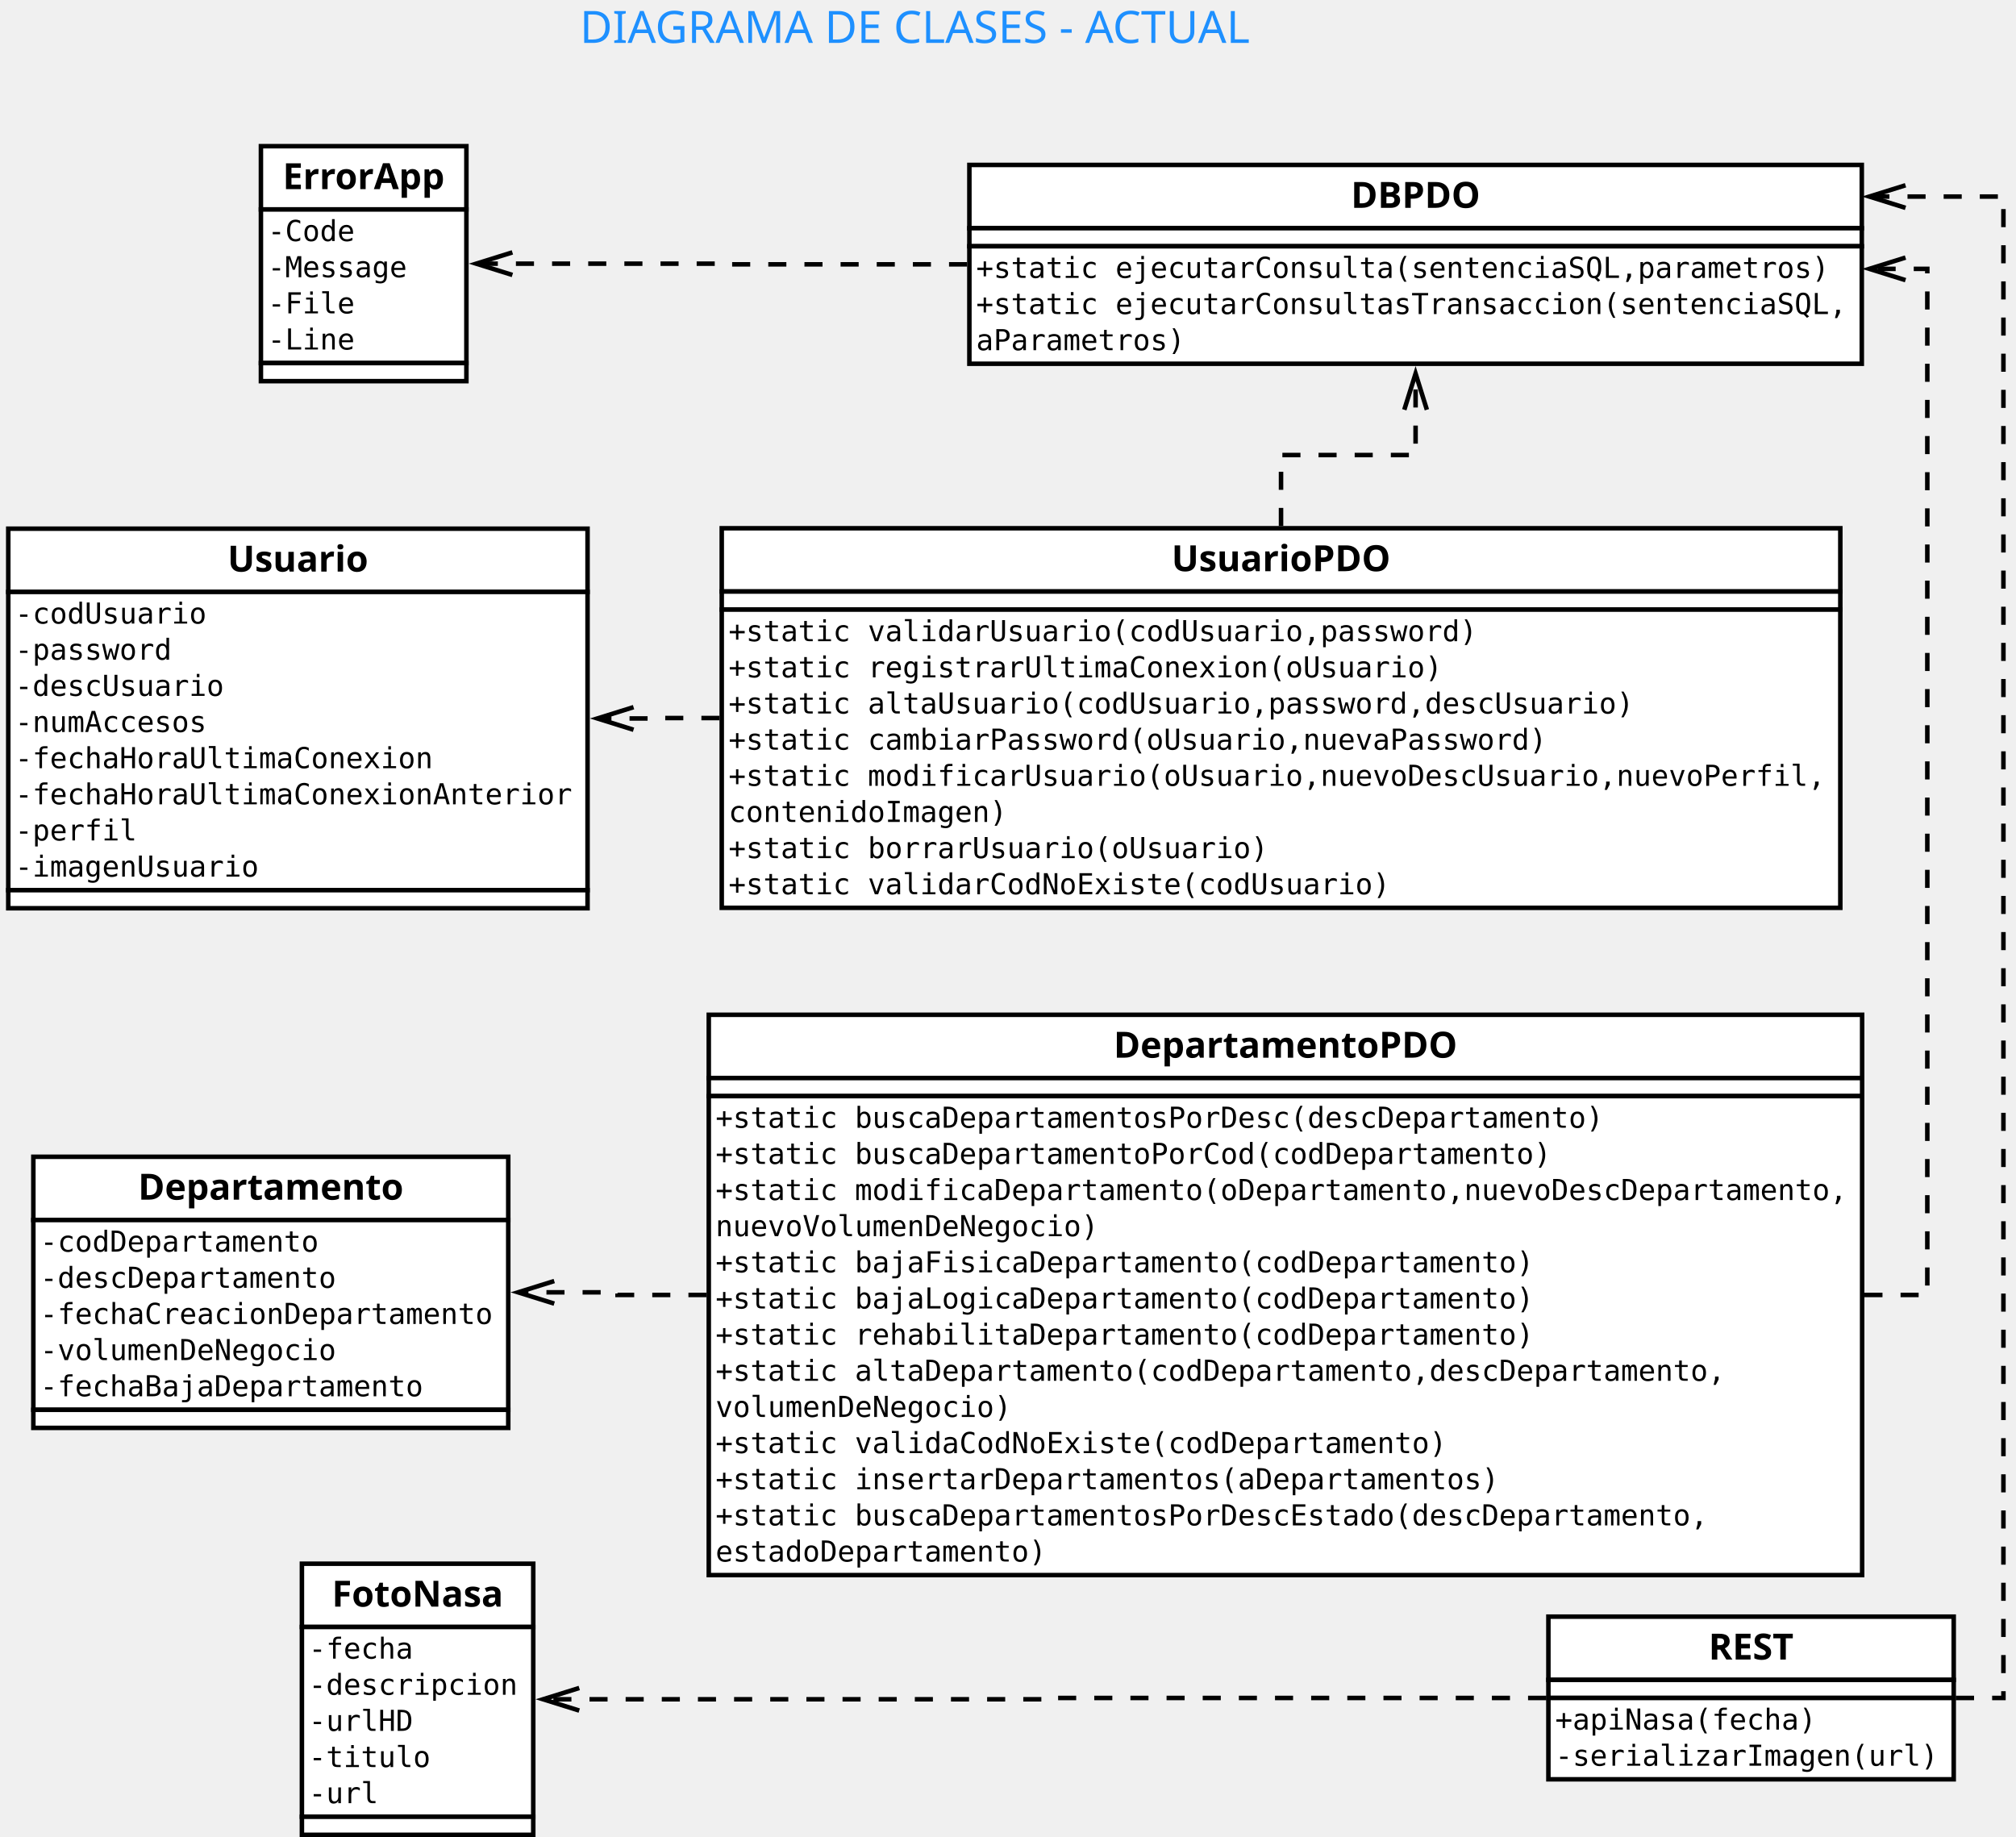
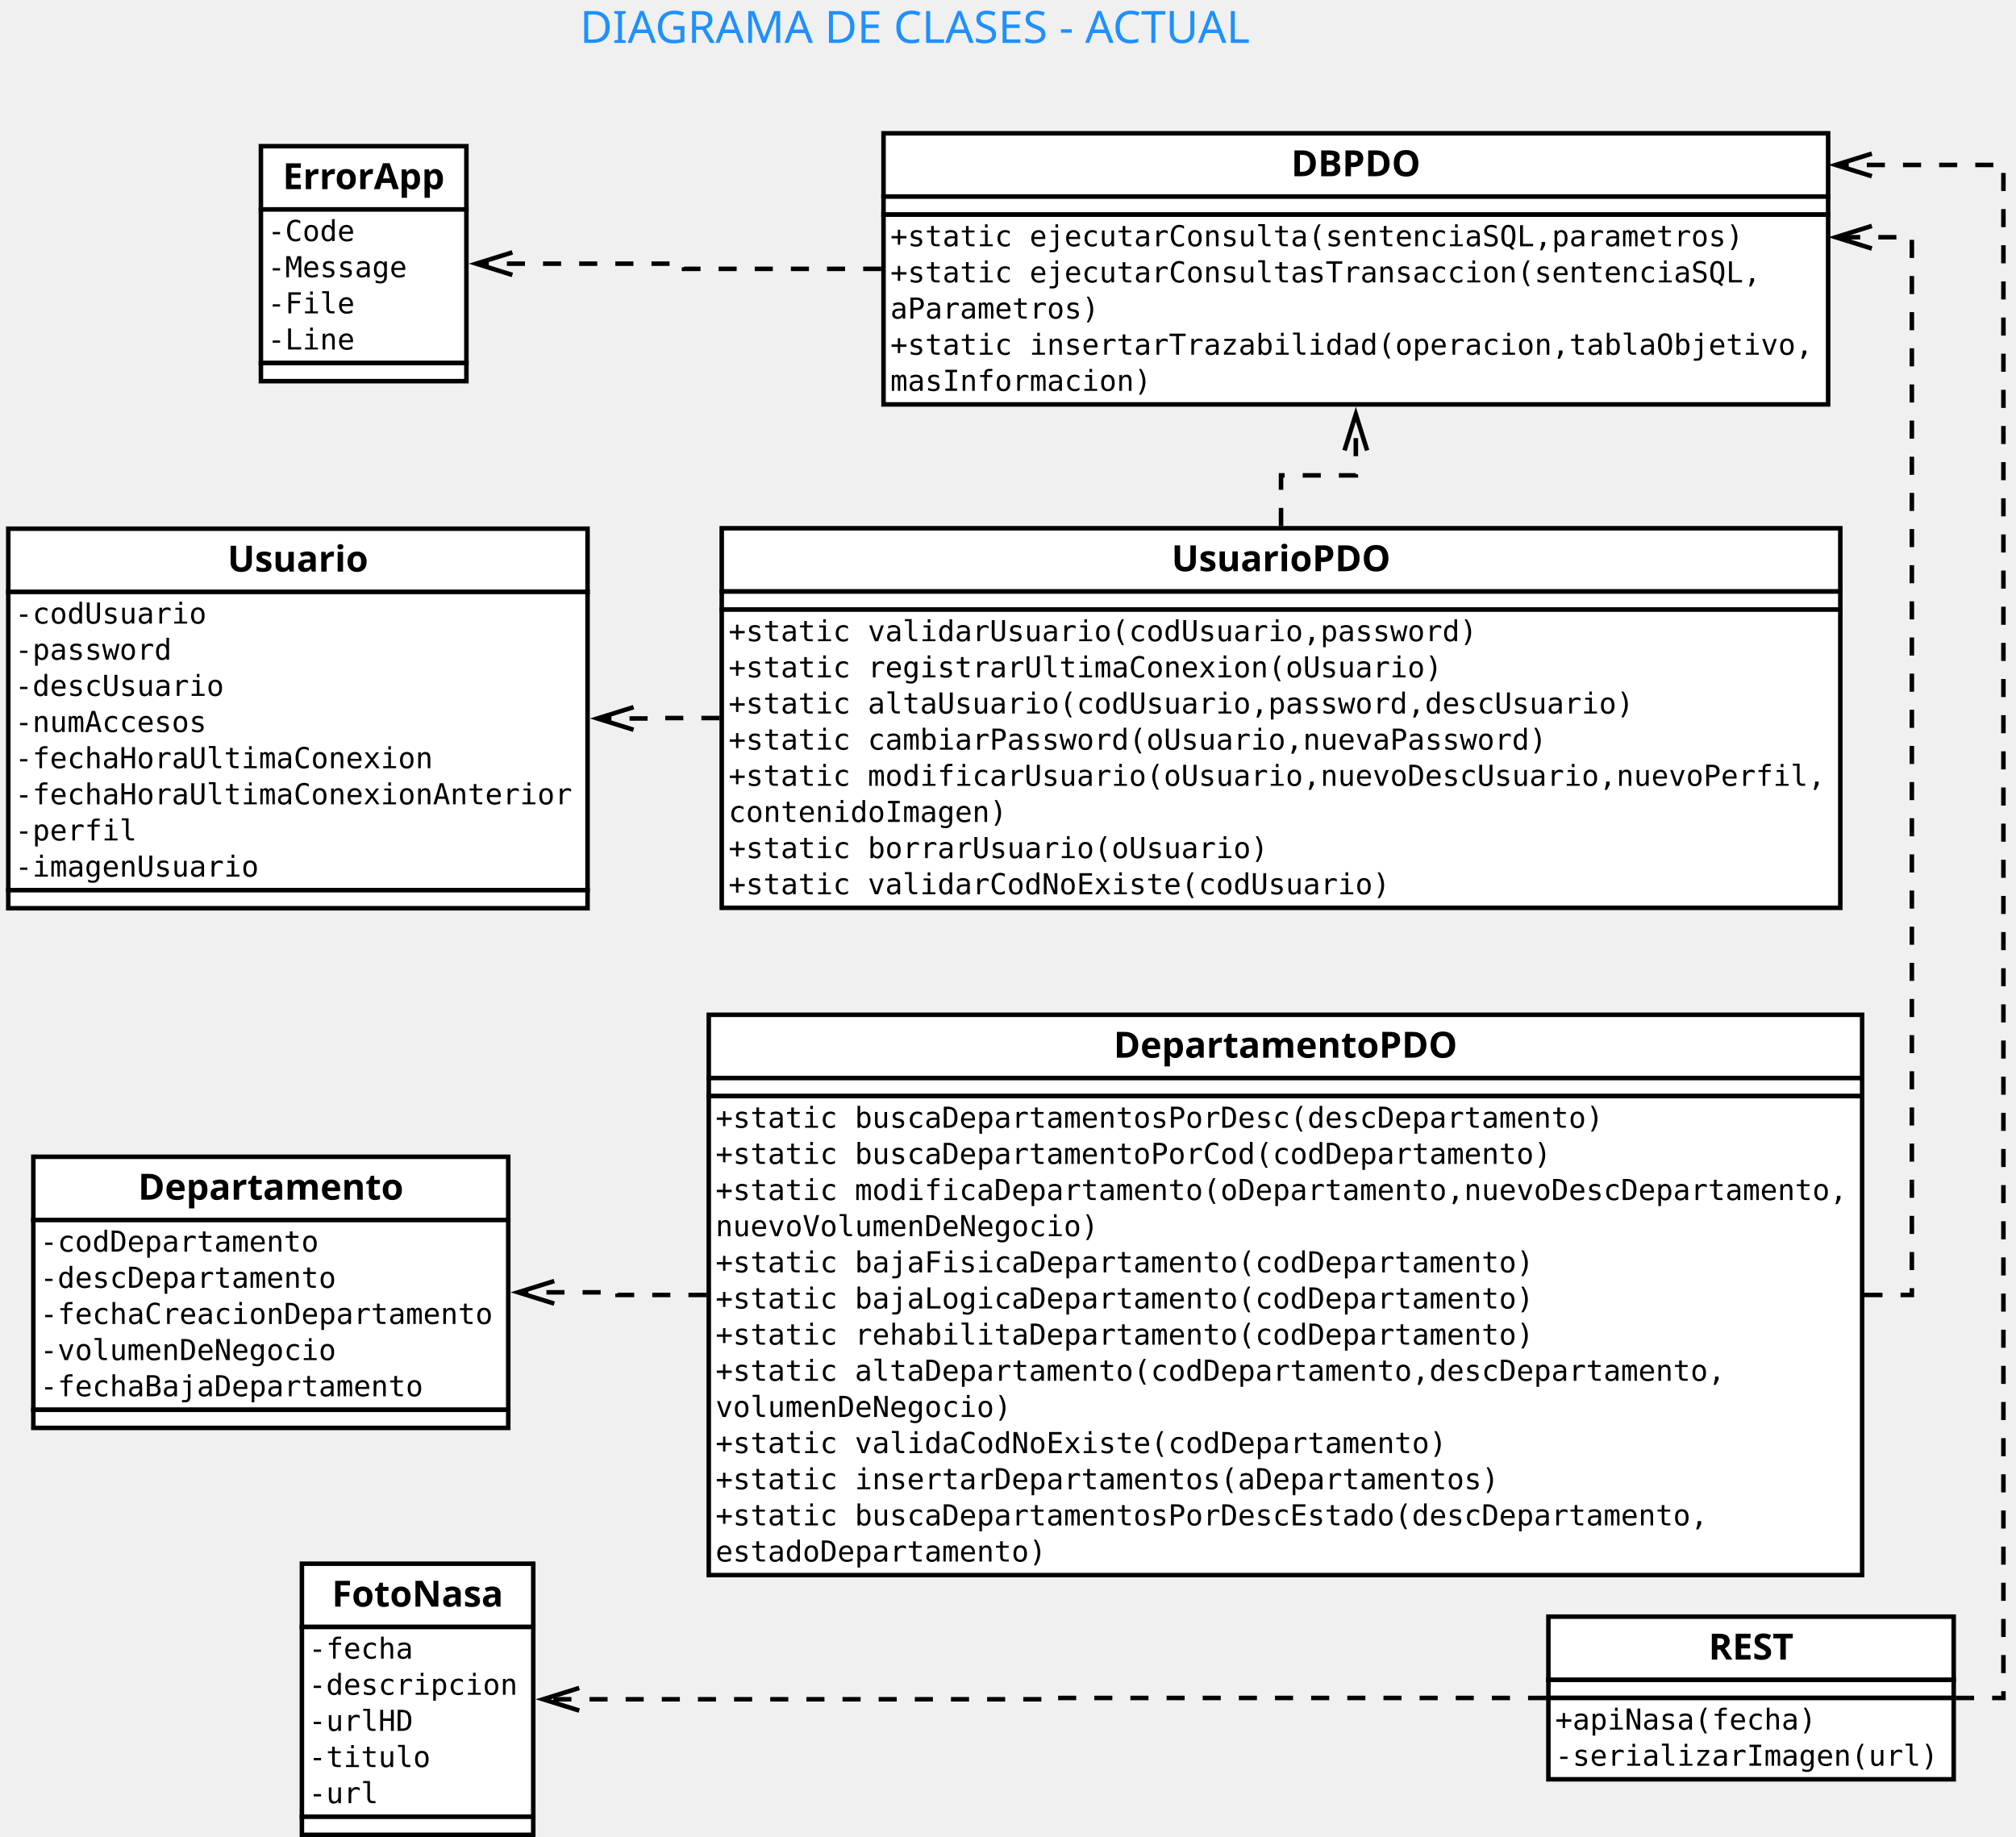
<svg xmlns="http://www.w3.org/2000/svg" width="45cm" height="41cm" viewBox="62 0 887 813">
  <g>
    <rect style="fill: #ffffff" x="378.798" y="233.812" width="495.1" height="28" />
    <rect style="fill: none; fill-opacity:0; stroke-width: 2; stroke: #000000" x="378.798" y="233.812" width="495.1" height="28" />
    <text font-size="16" style="fill: #000000;text-anchor:middle;font-family:sans-serif;font-style:normal;font-weight:700" x="626.348" y="252.812">UsuarioPDO</text>
    <rect style="fill: #ffffff" x="378.798" y="261.812" width="495.1" height="8" />
    <rect style="fill: none; fill-opacity:0; stroke-width: 2; stroke: #000000" x="378.798" y="261.812" width="495.1" height="8" />
    <rect style="fill: #ffffff" x="378.798" y="269.812" width="495.1" height="132" />
    <rect style="fill: none; fill-opacity:0; stroke-width: 2; stroke: #000000" x="378.798" y="269.812" width="495.1" height="132" />
    <text font-size="12.8" style="fill: #000000;text-anchor:start;font-family:monospace;font-style:normal;font-weight:normal" x="381.798" y="283.812">+static validarUsuario(codUsuario,password)</text>
    <text font-size="12.8" style="fill: #000000;text-anchor:start;font-family:monospace;font-style:normal;font-weight:normal" x="381.798" y="299.812">+static registrarUltimaConexion(oUsuario)</text>
    <text font-size="12.8" style="fill: #000000;text-anchor:start;font-family:monospace;font-style:normal;font-weight:normal" x="381.798" y="315.812">+static altaUsuario(codUsuario,password,descUsuario)</text>
    <text font-size="12.8" style="fill: #000000;text-anchor:start;font-family:monospace;font-style:normal;font-weight:normal" x="381.798" y="331.812">+static cambiarPassword(oUsuario,nuevaPassword)</text>
    <text font-size="12.8" style="fill: #000000;text-anchor:start;font-family:monospace;font-style:normal;font-weight:normal" x="381.798" y="347.812">+static modificarUsuario(oUsuario,nuevoDescUsuario,nuevoPerfil,</text>
    <text font-size="12.8" style="fill: #000000;text-anchor:start;font-family:monospace;font-style:normal;font-weight:normal" x="381.798" y="363.812">                         contenidoImagen)</text>
    <text font-size="12.8" style="fill: #000000;text-anchor:start;font-family:monospace;font-style:normal;font-weight:normal" x="381.798" y="379.812">+static borrarUsuario(oUsuario)</text>
    <text font-size="12.8" style="fill: #000000;text-anchor:start;font-family:monospace;font-style:normal;font-weight:normal" x="381.798" y="395.812">+static validarCodNoExiste(codUsuario)</text>
  </g>
  <g>
    <rect style="fill: #ffffff" x="63" y="234" width="256.4" height="28" />
    <rect style="fill: none; fill-opacity:0; stroke-width: 2; stroke: #000000" x="63" y="234" width="256.4" height="28" />
    <text font-size="16" style="fill: #000000;text-anchor:middle;font-family:sans-serif;font-style:normal;font-weight:700" x="191.2" y="253">Usuario</text>
    <rect style="fill: #ffffff" x="63" y="262" width="256.4" height="132" />
    <rect style="fill: none; fill-opacity:0; stroke-width: 2; stroke: #000000" x="63" y="262" width="256.4" height="132" />
    <text font-size="12.8" style="fill: #000000;text-anchor:start;font-family:monospace;font-style:normal;font-weight:normal" x="66" y="276">-codUsuario</text>
    <text font-size="12.8" style="fill: #000000;text-anchor:start;font-family:monospace;font-style:normal;font-weight:normal" x="66" y="292">-password</text>
    <text font-size="12.8" style="fill: #000000;text-anchor:start;font-family:monospace;font-style:normal;font-weight:normal" x="66" y="308">-descUsuario</text>
    <text font-size="12.8" style="fill: #000000;text-anchor:start;font-family:monospace;font-style:normal;font-weight:normal" x="66" y="324">-numAccesos</text>
    <text font-size="12.8" style="fill: #000000;text-anchor:start;font-family:monospace;font-style:normal;font-weight:normal" x="66" y="340">-fechaHoraUltimaConexion</text>
    <text font-size="12.8" style="fill: #000000;text-anchor:start;font-family:monospace;font-style:normal;font-weight:normal" x="66" y="356">-fechaHoraUltimaConexionAnterior</text>
    <text font-size="12.8" style="fill: #000000;text-anchor:start;font-family:monospace;font-style:normal;font-weight:normal" x="66" y="372">-perfil</text>
    <text font-size="12.8" style="fill: #000000;text-anchor:start;font-family:monospace;font-style:normal;font-weight:normal" x="66" y="388">-imagenUsuario</text>
    <rect style="fill: #ffffff" x="63" y="394" width="256.4" height="8" />
    <rect style="fill: none; fill-opacity:0; stroke-width: 2; stroke: #000000" x="63" y="394" width="256.4" height="8" />
  </g>
  <g>
    <rect style="fill: #ffffff" x="174.827" y="64.703" width="90.95" height="28" />
    <rect style="fill: none; fill-opacity:0; stroke-width: 2; stroke: #000000" x="174.827" y="64.703" width="90.95" height="28" />
    <text font-size="16" style="fill: #000000;text-anchor:middle;font-family:sans-serif;font-style:normal;font-weight:700" x="220.302" y="83.703">ErrorApp</text>
    <rect style="fill: #ffffff" x="174.827" y="92.703" width="90.95" height="68" />
    <rect style="fill: none; fill-opacity:0; stroke-width: 2; stroke: #000000" x="174.827" y="92.703" width="90.95" height="68" />
    <text font-size="12.8" style="fill: #000000;text-anchor:start;font-family:monospace;font-style:normal;font-weight:normal" x="177.827" y="106.703">-Code</text>
    <text font-size="12.8" style="fill: #000000;text-anchor:start;font-family:monospace;font-style:normal;font-weight:normal" x="177.827" y="122.703">-Message</text>
    <text font-size="12.8" style="fill: #000000;text-anchor:start;font-family:monospace;font-style:normal;font-weight:normal" x="177.827" y="138.703">-File</text>
    <text font-size="12.8" style="fill: #000000;text-anchor:start;font-family:monospace;font-style:normal;font-weight:normal" x="177.827" y="154.703">-Line</text>
    <rect style="fill: #ffffff" x="174.827" y="160.703" width="90.95" height="8" />
    <rect style="fill: none; fill-opacity:0; stroke-width: 2; stroke: #000000" x="174.827" y="160.703" width="90.95" height="8" />
  </g>
  <g>
-     <rect style="fill: #ffffff" x="488.404" y="73" width="395" height="28" />
-     <rect style="fill: none; fill-opacity:0; stroke-width: 2; stroke: #000000" x="488.404" y="73" width="395" height="28" />
-     <text font-size="16" style="fill: #000000;text-anchor:middle;font-family:sans-serif;font-style:normal;font-weight:700" x="685.904" y="92">DBPDO</text>
-     <rect style="fill: #ffffff" x="488.404" y="101" width="395" height="8" />
-     <rect style="fill: none; fill-opacity:0; stroke-width: 2; stroke: #000000" x="488.404" y="101" width="395" height="8" />
-     <rect style="fill: #ffffff" x="488.404" y="109" width="395" height="52" />
-     <rect style="fill: none; fill-opacity:0; stroke-width: 2; stroke: #000000" x="488.404" y="109" width="395" height="52" />
-     <text font-size="12.8" style="fill: #000000;text-anchor:start;font-family:monospace;font-style:normal;font-weight:normal" x="491.404" y="123">+static ejecutarConsulta(sentenciaSQL,parametros)</text>
-     <text font-size="12.8" style="fill: #000000;text-anchor:start;font-family:monospace;font-style:normal;font-weight:normal" x="491.404" y="139">+static ejecutarConsultasTransaccion(sentenciaSQL,</text>
-     <text font-size="12.8" style="fill: #000000;text-anchor:start;font-family:monospace;font-style:normal;font-weight:normal" x="491.404" y="155">                                     aParametros)</text>
+     <rect style="fill: #ffffff" x="450.404" y="59" width="418.1" height="28" />
+     <rect style="fill: none; fill-opacity:0; stroke-width: 2; stroke: #000000" x="450.404" y="59" width="418.1" height="28" />
+     <text font-size="16" style="fill: #000000;text-anchor:middle;font-family:sans-serif;font-style:normal;font-weight:700" x="659.454" y="78">DBPDO</text>
+     <rect style="fill: #ffffff" x="450.404" y="87" width="418.1" height="8" />
+     <rect style="fill: none; fill-opacity:0; stroke-width: 2; stroke: #000000" x="450.404" y="87" width="418.1" height="8" />
+     <rect style="fill: #ffffff" x="450.404" y="95" width="418.1" height="84" />
+     <rect style="fill: none; fill-opacity:0; stroke-width: 2; stroke: #000000" x="450.404" y="95" width="418.1" height="84" />
+     <text font-size="12.8" style="fill: #000000;text-anchor:start;font-family:monospace;font-style:normal;font-weight:normal" x="453.404" y="109">+static ejecutarConsulta(sentenciaSQL,parametros)</text>
+     <text font-size="12.8" style="fill: #000000;text-anchor:start;font-family:monospace;font-style:normal;font-weight:normal" x="453.404" y="125">+static ejecutarConsultasTransaccion(sentenciaSQL,</text>
+     <text font-size="12.8" style="fill: #000000;text-anchor:start;font-family:monospace;font-style:normal;font-weight:normal" x="453.404" y="141">                                     aParametros)</text>
+     <text font-size="12.8" style="fill: #000000;text-anchor:start;font-family:monospace;font-style:normal;font-weight:normal" x="453.404" y="157">+static insertarTrazabilidad(operacion,tablaObjetivo,</text>
+     <text font-size="12.8" style="fill: #000000;text-anchor:start;font-family:monospace;font-style:normal;font-weight:normal" x="453.404" y="173">                             masInformacion)</text>
  </g>
  <g>
-     <polyline style="fill: none; fill-opacity:0; stroke-width: 2; stroke-dasharray: 8; stroke: #000000" points="626.348,232.807 626.348,201.406 685.904,201.406 685.904,168.711 " />
-     <polyline style="fill: none; fill-opacity:0; stroke-width: 2; stroke: #000000" points="690.904,181.358 685.904,165.358 680.904,181.358 " />
+     <polyline style="fill: none; fill-opacity:0; stroke-width: 2; stroke-dasharray: 8; stroke: #000000" points="626.348,232.807 626.348,210.407 659.454,210.407 659.454,186.713 " />
+     <polyline style="fill: none; fill-opacity:0; stroke-width: 2; stroke: #000000" points="664.454,199.36 659.454,183.36 654.454,199.36 " />
  </g>
  <g>
    <polyline style="fill: none; fill-opacity:0; stroke-width: 2; stroke-dasharray: 8; stroke: #000000" points="377.79,317.812 353.099,317.812 353.099,318 327.113,318 " />
    <polyline style="fill: none; fill-opacity:0; stroke-width: 2; stroke: #000000" points="339.76,313 323.76,318 339.76,323 " />
  </g>
  <g>
-     <polyline style="fill: none; fill-opacity:0; stroke-width: 2; stroke-dasharray: 8; stroke: #000000" points="487.398,117 381.091,117 381.091,116.703 273.488,116.703 " />
+     <polyline style="fill: none; fill-opacity:0; stroke-width: 2; stroke-dasharray: 8; stroke: #000000" points="449.398,119 362.09,119 362.09,116.703 273.488,116.703 " />
    <polyline style="fill: none; fill-opacity:0; stroke-width: 2; stroke: #000000" points="286.136,111.703 270.136,116.703 286.136,121.703 " />
  </g>
  <text font-size="19.756" style="fill: #1e90ff;text-anchor:start;font-family:sans-serif;font-style:normal;font-weight:normal" x="316" y="19">
    <tspan x="316" y="19">DIAGRAMA DE CLASES - ACTUAL</tspan>
  </text>
  <g>
    <rect style="fill: #ffffff" x="74.102" y="512" width="210.2" height="28" />
    <rect style="fill: none; fill-opacity:0; stroke-width: 2; stroke: #000000" x="74.102" y="512" width="210.2" height="28" />
    <text font-size="16" style="fill: #000000;text-anchor:middle;font-family:sans-serif;font-style:normal;font-weight:700" x="179.202" y="531">Departamento</text>
    <rect style="fill: #ffffff" x="74.102" y="540" width="210.2" height="84" />
    <rect style="fill: none; fill-opacity:0; stroke-width: 2; stroke: #000000" x="74.102" y="540" width="210.2" height="84" />
    <text font-size="12.8" style="fill: #000000;text-anchor:start;font-family:monospace;font-style:normal;font-weight:normal" x="77.102" y="554">-codDepartamento</text>
    <text font-size="12.8" style="fill: #000000;text-anchor:start;font-family:monospace;font-style:normal;font-weight:normal" x="77.102" y="570">-descDepartamento</text>
    <text font-size="12.8" style="fill: #000000;text-anchor:start;font-family:monospace;font-style:normal;font-weight:normal" x="77.102" y="586">-fechaCreacionDepartamento</text>
    <text font-size="12.8" style="fill: #000000;text-anchor:start;font-family:monospace;font-style:normal;font-weight:normal" x="77.102" y="602">-volumenDeNegocio</text>
    <text font-size="12.8" style="fill: #000000;text-anchor:start;font-family:monospace;font-style:normal;font-weight:normal" x="77.102" y="618">-fechaBajaDepartamento</text>
    <rect style="fill: #ffffff" x="74.102" y="624" width="210.2" height="8" />
    <rect style="fill: none; fill-opacity:0; stroke-width: 2; stroke: #000000" x="74.102" y="624" width="210.2" height="8" />
  </g>
  <g>
    <rect style="fill: #ffffff" x="373.056" y="449.156" width="510.5" height="28" />
    <rect style="fill: none; fill-opacity:0; stroke-width: 2; stroke: #000000" x="373.056" y="449.156" width="510.5" height="28" />
    <text font-size="16" style="fill: #000000;text-anchor:middle;font-family:sans-serif;font-style:normal;font-weight:700" x="628.306" y="468.156">DepartamentoPDO</text>
    <rect style="fill: #ffffff" x="373.056" y="477.156" width="510.5" height="8" />
    <rect style="fill: none; fill-opacity:0; stroke-width: 2; stroke: #000000" x="373.056" y="477.156" width="510.5" height="8" />
    <rect style="fill: #ffffff" x="373.056" y="485.156" width="510.5" height="212" />
    <rect style="fill: none; fill-opacity:0; stroke-width: 2; stroke: #000000" x="373.056" y="485.156" width="510.5" height="212" />
    <text font-size="12.8" style="fill: #000000;text-anchor:start;font-family:monospace;font-style:normal;font-weight:normal" x="376.056" y="499.156">+static buscaDepartamentosPorDesc(descDepartamento)</text>
    <text font-size="12.8" style="fill: #000000;text-anchor:start;font-family:monospace;font-style:normal;font-weight:normal" x="376.056" y="515.156">+static buscaDepartamentoPorCod(codDepartamento)</text>
    <text font-size="12.8" style="fill: #000000;text-anchor:start;font-family:monospace;font-style:normal;font-weight:normal" x="376.056" y="531.156">+static modificaDepartamento(oDepartamento,nuevoDescDepartamento,</text>
    <text font-size="12.8" style="fill: #000000;text-anchor:start;font-family:monospace;font-style:normal;font-weight:normal" x="376.056" y="547.156">                             nuevoVolumenDeNegocio)</text>
    <text font-size="12.8" style="fill: #000000;text-anchor:start;font-family:monospace;font-style:normal;font-weight:normal" x="376.056" y="563.156">+static bajaFisicaDepartamento(codDepartamento)</text>
    <text font-size="12.8" style="fill: #000000;text-anchor:start;font-family:monospace;font-style:normal;font-weight:normal" x="376.056" y="579.156">+static bajaLogicaDepartamento(codDepartamento)</text>
    <text font-size="12.8" style="fill: #000000;text-anchor:start;font-family:monospace;font-style:normal;font-weight:normal" x="376.056" y="595.156">+static rehabilitaDepartamento(codDepartamento)</text>
    <text font-size="12.8" style="fill: #000000;text-anchor:start;font-family:monospace;font-style:normal;font-weight:normal" x="376.056" y="611.156">+static altaDepartamento(codDepartamento,descDepartamento,</text>
    <text font-size="12.8" style="fill: #000000;text-anchor:start;font-family:monospace;font-style:normal;font-weight:normal" x="376.056" y="627.156">                         volumenDeNegocio)</text>
    <text font-size="12.8" style="fill: #000000;text-anchor:start;font-family:monospace;font-style:normal;font-weight:normal" x="376.056" y="643.156">+static validaCodNoExiste(codDepartamento)</text>
    <text font-size="12.8" style="fill: #000000;text-anchor:start;font-family:monospace;font-style:normal;font-weight:normal" x="376.056" y="659.156">+static insertarDepartamentos(aDepartamentos)</text>
    <text font-size="12.8" style="fill: #000000;text-anchor:start;font-family:monospace;font-style:normal;font-weight:normal" x="376.056" y="675.156">+static buscaDepartamentosPorDescEstado(descDepartamento,</text>
    <text font-size="12.8" style="fill: #000000;text-anchor:start;font-family:monospace;font-style:normal;font-weight:normal" x="376.056" y="691.156">                                        estadoDepartamento)</text>
  </g>
  <g>
    <polyline style="fill: none; fill-opacity:0; stroke-width: 2; stroke-dasharray: 8; stroke: #000000" points="372.048,573.156 332.678,573.156 332.678,572 292.014,572 " />
    <polyline style="fill: none; fill-opacity:0; stroke-width: 2; stroke: #000000" points="304.661,567 288.661,572 304.661,577 " />
  </g>
  <g>
-     <polyline style="fill: none; fill-opacity:0; stroke-width: 2; stroke-dasharray: 8; stroke: #000000" points="884.564,573.156 912.404,573.156 912.404,119 890.109,119 " />
-     <polyline style="fill: none; fill-opacity:0; stroke-width: 2; stroke: #000000" points="902.757,114 886.757,119 902.757,124 " />
+     <polyline style="fill: none; fill-opacity:0; stroke-width: 2; stroke-dasharray: 8; stroke: #000000" points="884.564,573.156 905.564,573.156 905.564,105 875.209,105 " />
+     <polyline style="fill: none; fill-opacity:0; stroke-width: 2; stroke: #000000" points="887.857,100 871.857,105 887.857,110 " />
  </g>
  <g>
    <rect style="fill: #ffffff" x="192.97" y="692.12" width="102.4" height="28" />
    <rect style="fill: none; fill-opacity:0; stroke-width: 2; stroke: #000000" x="192.97" y="692.12" width="102.4" height="28" />
    <text font-size="16" style="fill: #000000;text-anchor:middle;font-family:sans-serif;font-style:normal;font-weight:700" x="244.17" y="711.12">FotoNasa</text>
    <rect style="fill: #ffffff" x="192.97" y="720.12" width="102.4" height="84" />
    <rect style="fill: none; fill-opacity:0; stroke-width: 2; stroke: #000000" x="192.97" y="720.12" width="102.4" height="84" />
    <text font-size="12.8" style="fill: #000000;text-anchor:start;font-family:monospace;font-style:normal;font-weight:normal" x="195.97" y="734.12">-fecha</text>
    <text font-size="12.8" style="fill: #000000;text-anchor:start;font-family:monospace;font-style:normal;font-weight:normal" x="195.97" y="750.12">-descripcion</text>
    <text font-size="12.8" style="fill: #000000;text-anchor:start;font-family:monospace;font-style:normal;font-weight:normal" x="195.97" y="766.12">-urlHD</text>
    <text font-size="12.8" style="fill: #000000;text-anchor:start;font-family:monospace;font-style:normal;font-weight:normal" x="195.97" y="782.12">-titulo</text>
    <text font-size="12.8" style="fill: #000000;text-anchor:start;font-family:monospace;font-style:normal;font-weight:normal" x="195.97" y="798.12">-url</text>
    <rect style="fill: #ffffff" x="192.97" y="804.12" width="102.4" height="8" />
    <rect style="fill: none; fill-opacity:0; stroke-width: 2; stroke: #000000" x="192.97" y="804.12" width="102.4" height="8" />
  </g>
  <g>
    <rect style="fill: #ffffff" x="744.688" y="715.542" width="179.4" height="28" />
    <rect style="fill: none; fill-opacity:0; stroke-width: 2; stroke: #000000" x="744.688" y="715.542" width="179.4" height="28" />
    <text font-size="16" style="fill: #000000;text-anchor:middle;font-family:sans-serif;font-style:normal;font-weight:700" x="834.388" y="734.542">REST</text>
    <rect style="fill: #ffffff" x="744.688" y="743.542" width="179.4" height="8" />
    <rect style="fill: none; fill-opacity:0; stroke-width: 2; stroke: #000000" x="744.688" y="743.542" width="179.4" height="8" />
    <rect style="fill: #ffffff" x="744.688" y="751.542" width="179.4" height="36" />
    <rect style="fill: none; fill-opacity:0; stroke-width: 2; stroke: #000000" x="744.688" y="751.542" width="179.4" height="36" />
    <text font-size="12.8" style="fill: #000000;text-anchor:start;font-family:monospace;font-style:normal;font-weight:normal" x="747.688" y="765.542">+apiNasa(fecha)</text>
    <text font-size="12.8" style="fill: #000000;text-anchor:start;font-family:monospace;font-style:normal;font-weight:normal" x="747.688" y="781.542">-serializarImagen(url)</text>
  </g>
  <g>
    <polyline style="fill: none; fill-opacity:0; stroke-width: 2; stroke-dasharray: 8; stroke: #000000" points="743.682,751.542 524.029,751.542 524.029,752.12 303.082,752.12 " />
    <polyline style="fill: none; fill-opacity:0; stroke-width: 2; stroke: #000000" points="315.729,747.12 299.729,752.12 315.729,757.12 " />
  </g>
  <g>
-     <polyline style="fill: none; fill-opacity:0; stroke-width: 2; stroke-dasharray: 8; stroke: #000000" points="925.094,751.542 946.094,751.542 946.094,87 890.109,87 " />
-     <polyline style="fill: none; fill-opacity:0; stroke-width: 2; stroke: #000000" points="902.757,82 886.757,87 902.757,92 " />
+     <polyline style="fill: none; fill-opacity:0; stroke-width: 2; stroke-dasharray: 8; stroke: #000000" points="925.094,751.542 946.094,751.542 946.094,73 875.209,73 " />
+     <polyline style="fill: none; fill-opacity:0; stroke-width: 2; stroke: #000000" points="887.857,68 871.857,73 887.857,78 " />
  </g>
</svg>
